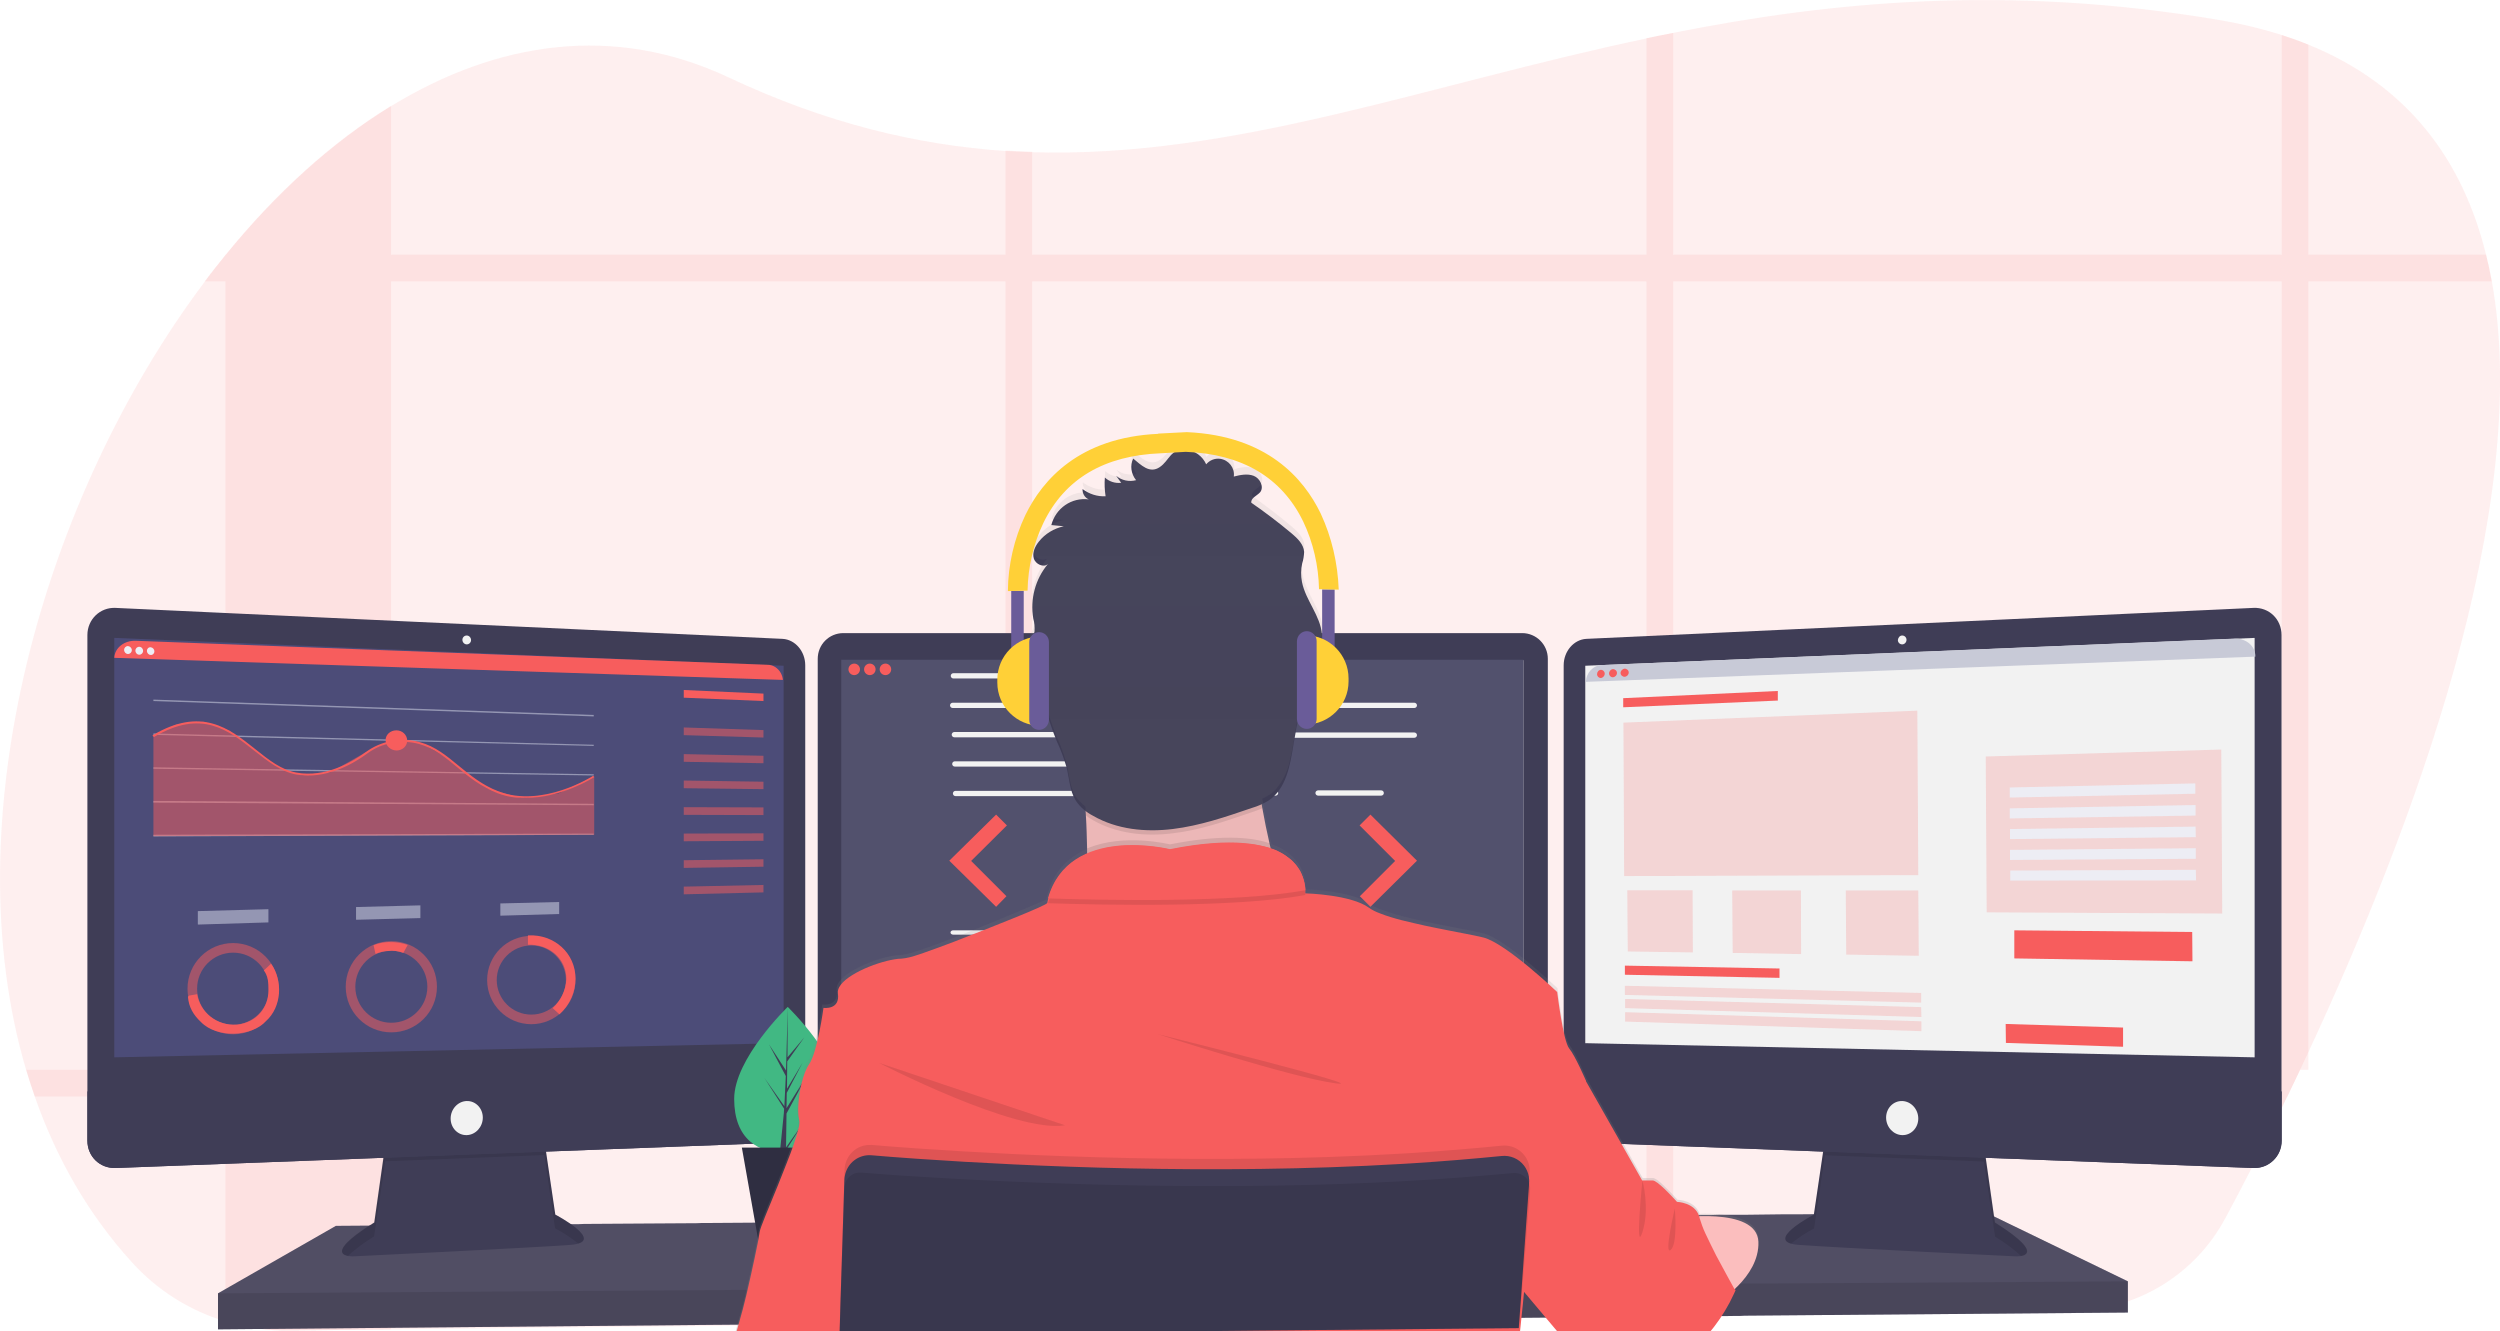
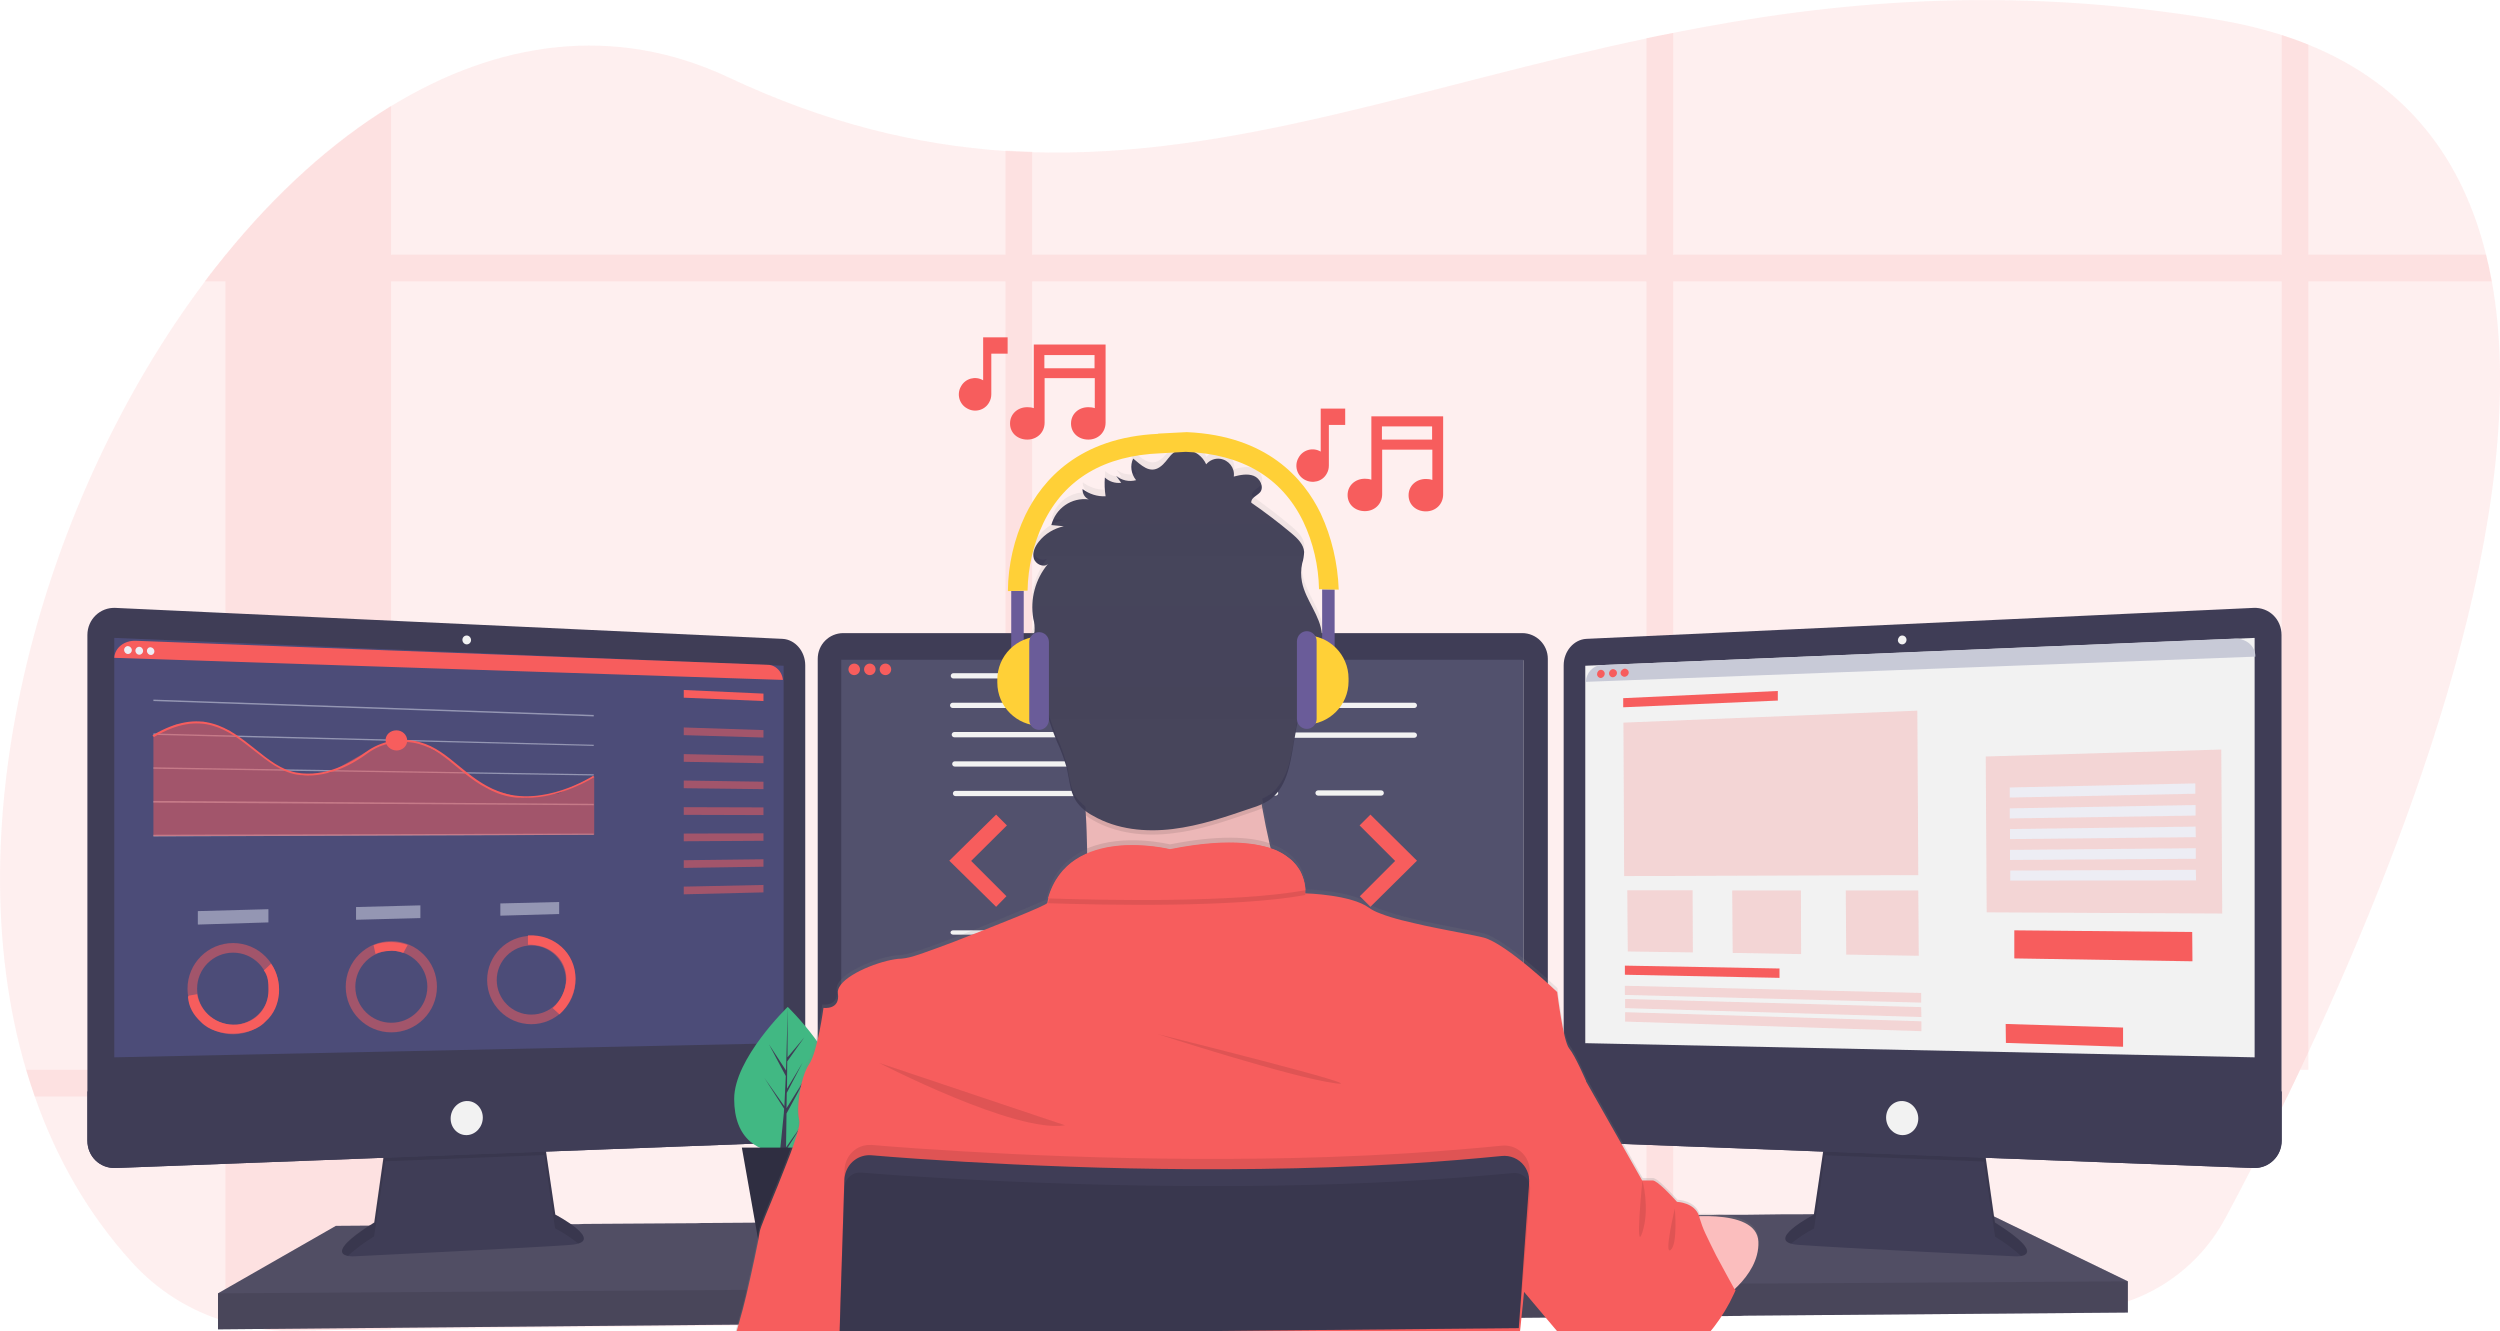
<svg xmlns="http://www.w3.org/2000/svg" version="1.1" id="Base" x="0px" y="0px" viewBox="0 0 1041.3 554.2" style="enable-background:new 0 0 1041.3 554.2;" xml:space="preserve">
  <style type="text/css">
	.st0{opacity:0.1;fill:#F75D5D;enable-background:new    ;}
	.st1{opacity:0.1;}
	.st2{fill:#F75D5D;}
	.st3{fill:#65617D;}
	.st4{opacity:0.2;enable-background:new    ;}
	.st5{opacity:0.1;enable-background:new    ;}
	.st6{fill:#3F3D56;}
	.st7{fill:#F2F2F2;}
	.st8{fill:#52516D;}
	.st9{fill:#C8CAD7;}
	.st10{opacity:0.2;fill:#F75D5D;enable-background:new    ;}
	.st11{fill:#EDEDF4;}
	.st12{fill:#4C4C78;}
	.st13{opacity:0.5;fill:#F75D5D;enable-background:new    ;}
	.st14{opacity:0.5;fill:#DCE0ED;enable-background:new    ;}
	.st15{opacity:0.5;}
	.st16{fill:#DCE0ED;}
	.st17{opacity:0.5;fill:none;stroke:#F75D5D;stroke-width:4;stroke-miterlimit:10;enable-background:new    ;}
	.st18{fill:#41B883;}
	.st19{fill:#2F2E41;}
	.st20{fill:#FBBEBE;}
	.st21{fill:url(#SVGID_1_);}
	.st22{opacity:0.1;fill:none;stroke:#000000;stroke-miterlimit:10;enable-background:new    ;}
	.st23{fill:#6A5C99;}
	.st24{fill:#FFD037;}
</style>
  <g id="Background">
    <path class="st0" d="M961.5,438.2c-1.2,2.5-2.3,5-3.5,7.4c-1.8,3.8-3.6,7.5-5.3,11.1c-0.8,1.6-1.6,3.2-2.3,4.8   c-8.6,17.6-16.6,33.1-23.5,45.9c-12.6,23.6-37.1,38.4-63.8,38.7l-151.6,1.7h-1.6l-13,0.1l-11.1,0.1l-34.1,0.4h-1.4l-17.4,0.2h-0.5   l-107,1.2l-95.5,1l-11.1,0.1l-69,0.8h-0.1l-44.8,0.5h-0.5l-141.5,1.5l-42.3,0.5c-9,0.1-18-1.2-26.7-3.8   c-15-4.5-28.6-13.1-39.1-24.8c-18.2-20-31.4-43.4-40.3-68.8c-1.3-3.7-2.5-7.4-3.6-11.1c-30.8-104.2,6.8-238.5,74.4-328.4   c2.8-3.8,5.7-7.4,8.6-11l0.1-0.1c20.8-25.5,44.1-46.8,68.9-62c44-26.9,92.8-34.5,140.7-11.9c40.6,19.1,78.5,28.1,115.2,30.6   c3.7,0.2,7.4,0.4,11.1,0.5C514.1,65.9,593,35.6,685.8,16c3.7-0.8,7.4-1.6,11.1-2.3C763,0.5,836.4-6.4,923.6,8.2   c9.1,1.5,18,3.6,26.8,6.4c3.8,1.2,7.6,2.6,11.1,4c41.6,16.9,64.3,48.2,74,87.5c0.9,3.6,1.7,7.3,2.4,11.1   C1055,211.5,1004.8,345.3,961.5,438.2z" />
    <g id="Bars" class="st1">
      <path class="st2" d="M162.9,44.1v509.6l-42.3,0.5c-9,0.1-18-1.2-26.7-3.8V106.1H94C114.8,80.5,138.1,59.2,162.9,44.1z" />
      <path class="st2" d="M1037.9,117.2H85.3c2.8-3.8,5.7-7.4,8.6-11v-0.1h941.6C1036.4,109.7,1037.2,113.4,1037.9,117.2z" />
      <path class="st2" d="M961.5,18.6v427H958c-1.8,3.8-3.6,7.5-5.3,11.1c-0.8,1.6-1.6,3.2-2.3,4.8V14.6    C954.2,15.8,957.9,17.1,961.5,18.6z" />
      <path class="st2" d="M696.9,13.7V548l-11.1,0.1V15.9C689.4,15.2,693.1,14.4,696.9,13.7z" />
      <path class="st2" d="M429.9,63.2v487.6l-11.1,0.1V62.7C422.5,62.9,426.2,63.1,429.9,63.2z" />
      <path class="st2" d="M958,445.6c-1.8,3.8-3.6,7.5-5.3,11.1H14.5c-1.3-3.7-2.5-7.4-3.6-11.1H958z" />
    </g>
  </g>
  <g id="Desk">
    <polygon class="st3" points="886.3,533.7 886.3,546.7 726.6,548 724.9,548.1 664.3,548.6 662.8,548.6 644.4,548.8 643.8,548.8    531.4,549.8 346.9,551.4 346.7,551.4 299.8,551.8 299.3,551.8 90.8,553.7 90.8,538.7 139.9,510.6 238.2,509.9 240.3,509.9    241,509.9 243.1,509.8 290.3,509.5 292.4,509.4 293.1,509.4 295.2,509.4 310.4,509.3 310.8,509.3 348.1,509 348.4,509 639.9,506.6    647,506.6 647.8,506.6 653.2,506.5 692.8,506.2 694.9,506.2 696.8,506.2 697.8,506.2 710.1,506.1 712.6,506.1 715.8,506 726.1,506    742.3,505.8 744.4,505.8 748.1,505.8 748.8,505.8 827.3,505.1  " />
    <polygon class="st4" points="886.3,533.7 886.3,546.7 726.6,548 724.9,548.1 664.3,548.6 662.8,548.6 644.4,548.8 643.8,548.8    531.4,549.8 346.9,551.4 346.7,551.4 299.8,551.8 299.3,551.8 90.8,553.7 90.8,538.7 139.9,510.6 238.2,509.9 240.3,509.9    241,509.9 243.1,509.8 290.3,509.5 292.4,509.4 293.1,509.4 295.2,509.4 310.4,509.3 310.8,509.3 348.1,509 348.4,509 639.9,506.6    647,506.6 647.8,506.6 653.2,506.5 692.8,506.2 694.9,506.2 696.8,506.2 697.8,506.2 710.1,506.1 712.6,506.1 715.8,506 726.1,506    742.3,505.8 744.4,505.8 748.1,505.8 748.8,505.8 827.3,505.1  " />
    <polygon class="st5" points="886.3,533.7 886.3,546.7 726.6,548 724.9,548.1 664.3,548.6 662.8,548.6 644.4,548.8 643.8,548.8    531.4,549.8 346.9,551.4 346.7,551.4 299.8,551.8 299.3,551.8 90.8,553.7 90.8,538.7 303.6,537.3 304.1,537.3 347.2,537 347.4,537    644.9,535.2 645.2,535.2 645.3,535.2 645.8,535.2 650.9,535.1 652.4,535.1 730.7,534.6 735.3,534.6 736.3,534.6  " />
  </g>
  <g id="Computer_1">
    <path class="st6" d="M459.2,471.5l-4.7,29.8c0,0-23,12.2-6.8,12.6s92.3,0,92.3,0s14.7,0-8.6-12.9l-4.7-31.2L459.2,471.5z" />
    <path class="st5" d="M444.5,513.5c3.1-2.5,6.5-4.8,10.1-6.7l4.7-29.8l67.5,0.1l4.7,29.4c3.8,2,7.5,4.4,10.8,7.1   c3-0.7,6.3-3.2-10.8-12.7l-4.7-31.2l-67.5,1.8l-4.7,29.8C454.6,501.3,435.3,511.6,444.5,513.5z" />
    <path class="st6" d="M351.3,263.7H634c5.9,0,10.7,4.8,10.7,10.7v190.5c0,5.9-4.8,10.7-10.7,10.7H351.3c-5.9,0-10.7-4.8-10.7-10.7   V274.4C340.6,268.5,345.3,263.7,351.3,263.7z" />
    <rect x="350.8" y="275" class="st7" width="283.7" height="158.7" />
    <circle class="st7" cx="492.6" cy="270" r="1.8" />
    <path class="st6" d="M644.7,446.4V465c0,5.9-4.8,10.7-10.7,10.7l0,0H351.3c-5.9,0-10.7-4.8-10.7-10.7l0,0v-18.6H644.7z" />
    <circle class="st7" cx="492.6" cy="461.1" r="6.8" />
  </g>
  <g id="Computer_1_-_Screen">
    <rect id="Background_1_" x="350.4" y="274.8" class="st8" width="284.1" height="159.3" />
    <g id="Top_Code">
      <path class="st7" d="M488.8,282.6h-91.7c-0.6,0-1.1-0.5-1.1-1.1s0.5-1.1,1.1-1.1l0,0h91.7c0.6,0,1.1,0.5,1.1,1.1    S489.4,282.6,488.8,282.6z" />
      <path class="st7" d="M589.1,294.9H444.9c-0.6,0-1.1-0.5-1.1-1.1s0.5-1.1,1.1-1.1l0,0h144.2c0.6,0,1.1,0.5,1.1,1.1    C590.2,294.4,589.7,294.9,589.1,294.9z" />
      <path class="st7" d="M489.2,307.1h-91.7c-0.6,0-1.1-0.5-1.1-1.1s0.5-1.1,1.1-1.1h91.7c0.6,0,1.1,0.5,1.1,1.1    S489.8,307.1,489.2,307.1z" />
      <path class="st7" d="M589.1,307.3h-91.7c-0.6,0-1.1-0.5-1.1-1.1s0.5-1.1,1.1-1.1h91.7c0.6,0,1.1,0.5,1.1,1.1    S589.7,307.3,589.1,307.3z" />
      <path class="st7" d="M489.4,319.3h-91.7c-0.6,0-1.1-0.5-1.1-1.1s0.5-1.1,1.1-1.1h91.7c0.6,0,1.1,0.5,1.1,1.1    C490.6,318.9,490.1,319.3,489.4,319.3z" />
      <path class="st7" d="M489.7,331.6H398c-0.6,0-1.1-0.5-1.1-1.1s0.5-1.1,1.1-1.1h91.7c0.6,0,1.1,0.5,1.1,1.1    C490.8,331.1,490.3,331.6,489.7,331.6z" />
      <path class="st7" d="M531.3,282.9H505c-0.6,0-1.1-0.5-1.1-1.1s0.5-1.1,1.1-1.1l0,0h26.3c0.6,0,1.1,0.5,1.1,1.1    S531.9,282.9,531.3,282.9z" />
      <path class="st7" d="M531.3,319.3H505c-0.6,0-1.1-0.5-1.1-1.1s0.5-1.1,1.1-1.1l0,0h26.3c0.6,0,1.1,0.5,1.1,1.1    C532.4,318.9,531.9,319.3,531.3,319.3z" />
      <path class="st7" d="M531.3,331.4H505c-0.6,0-1.1-0.5-1.1-1.1s0.5-1.1,1.1-1.1l0,0h26.3c0.6,0,1.1,0.5,1.1,1.1    S531.9,331.4,531.3,331.4L531.3,331.4z" />
      <path class="st7" d="M575.3,331.4H549c-0.6,0-1.1-0.5-1.1-1.1s0.5-1.1,1.1-1.1h26.3c0.6,0,1.1,0.5,1.1,1.1    C576.4,330.9,575.9,331.4,575.3,331.4L575.3,331.4z" />
      <path class="st7" d="M423.1,294.9h-26.3c-0.6,0-1.1-0.5-1.1-1.1s0.5-1.1,1.1-1.1l0,0h26.3c0.6,0,1.1,0.5,1.1,1.1    S423.8,294.9,423.1,294.9z" />
    </g>
    <g id="Lower_Code">
      <path class="st7" d="M488.5,389.3H397c-0.6,0-1.1-0.4-1.1-0.9s0.5-0.9,1.1-0.9l0,0h91.6c0.6,0,1.1,0.4,1.1,0.9    C489.6,388.9,489.1,389.3,488.5,389.3z" />
      <path class="st7" d="M488.1,408.6h-91.6c-0.6,0-1.1-0.4-1.1-0.9s0.5-0.9,1.1-0.9l0,0h91.6c0.6,0,1.1,0.4,1.1,0.9    S488.7,408.6,488.1,408.6z" />
      <path class="st7" d="M488.3,418.2h-91.6c-0.6,0-1.1-0.4-1.1-0.9s0.5-0.9,1.1-0.9l0,0h91.6c0.6,0,1.1,0.4,1.1,0.9    C489.4,417.8,488.9,418.2,488.3,418.2z" />
      <path class="st7" d="M527.4,408.7h-26.2c-0.6,0-1.1-0.4-1.1-0.9s0.5-0.9,1.1-0.9h26.2c0.6,0,1.1,0.4,1.1,0.9    C528.5,408.3,528,408.7,527.4,408.7L527.4,408.7z" />
      <path class="st7" d="M527.4,418.2h-26.2c-0.6,0-1.1-0.4-1.1-0.9s0.5-0.9,1.1-0.9h26.2c0.6,0,1.1,0.4,1.1,0.9    C528.5,417.8,528,418.2,527.4,418.2L527.4,418.2z" />
      <path class="st7" d="M571.4,408.7h-26.2c-0.6,0-1.1-0.4-1.1-0.9s0.5-0.9,1.1-0.9h26.2c0.6,0,1.1,0.4,1.1,0.9    C572.5,408.3,572,408.7,571.4,408.7z" />
      <path class="st7" d="M588.8,398.9h-144c-0.6,0-1.1-0.4-1.1-0.9s0.5-0.9,1.1-0.9h144c0.6,0,1.1,0.4,1.1,0.9    C589.9,398.5,589.4,398.9,588.8,398.9z" />
      <path class="st7" d="M423,398.9h-26.2c-0.6,0-1.1-0.4-1.1-0.9s0.5-0.9,1.1-0.9l0,0H423c0.6,0,1.1,0.4,1.1,0.9    S423.6,398.9,423,398.9z" />
      <path class="st7" d="M588.8,428h-144c-0.6,0-1.1-0.4-1.1-0.9s0.5-0.9,1.1-0.9h144c0.6,0,1.1,0.4,1.1,0.9    C589.9,427.6,589.4,428,588.8,428L588.8,428z" />
      <path class="st7" d="M423,428h-26.2c-0.6,0-1.1-0.4-1.1-0.9s0.5-0.9,1.1-0.9l0,0H423c0.6,0,1.1,0.4,1.1,0.9S423.6,428,423,428z" />
    </g>
    <g id="Brackets">
      <polygon class="st2" points="414.9,339.3 395.4,358.5 414.9,377.7 419.2,373.3 404.5,358.6 419.4,343.8   " />
      <polygon class="st2" points="570.8,339.3 590.2,358.5 570.8,377.7 566.4,373.3 581.1,358.6 566.3,343.8   " />
    </g>
    <g id="Window-buttons">
      <circle class="st2" cx="355.8" cy="278.8" r="2.4" />
      <circle class="st2" cx="362.3" cy="278.8" r="2.4" />
      <circle class="st2" cx="368.8" cy="278.8" r="2.4" />
    </g>
  </g>
  <g id="Computer_2">
    <path class="st6" d="M760,475.4l-4.5,30.5c0,0-21.7,11.4-6.5,12.6c15.4,1.2,90.6,4.8,90.6,4.8s15,0.8-8.7-14.1l-4.7-33.2L760,475.4   z" />
    <path class="st5" d="M746,518c3-2.4,6.2-4.6,9.6-6.3l4.5-30.5l66.2,2.6l4.7,31.3c3.9,2.3,7.5,5,10.9,8.1c3.1-0.6,6.4-3.1-10.9-14   l-4.7-33.2l-66.2-0.5l-4.5,30.5C755.5,505.9,737.3,515.5,746,518z" />
    <path class="st6" d="M660.7,266.1l277.9-12.9c6.5-0.3,11.7,4.7,11.7,11.3v210.6c0,6.5-5.3,11.6-11.7,11.4l-277.9-10.6   c-5.2-0.2-9.4-5.1-9.4-10.9V277.1C651.3,271.3,655.5,266.4,660.7,266.1z" />
    <polygon class="st7" points="660.3,277.3 939.1,265.7 939.1,440.4 660.3,434.5  " />
    <path class="st7" d="M792.3,264.7c1,0,1.8,0.8,1.8,1.8s-0.8,1.9-1.8,1.9s-1.8-0.8-1.8-1.8C790.6,265.6,791.3,264.7,792.3,264.7z" />
    <path class="st6" d="M950.4,454.6v20.5c0,6.5-5.3,11.6-11.7,11.4l0,0l-277.9-10.6c-5.2-0.2-9.4-5.1-9.4-10.9l0,0v-18.3L950.4,454.6   z" />
    <path class="st7" d="M792.3,458.6c3.7,0.1,6.7,3.4,6.7,7.3s-3,7-6.7,6.9s-6.7-3.4-6.7-7.3S788.6,458.5,792.3,458.6z" />
  </g>
  <g id="Computer_2_-_Screen">
    <path class="st9" d="M939.4,273.5L660.6,284c0-3.7,3-6.9,6.6-7l263.5-11C935.6,265.8,939.5,269.2,939.4,273.5z" />
    <path class="st2" d="M666.8,279c0.9,0,1.6,0.7,1.6,1.6s-0.7,1.7-1.6,1.8c-0.9,0-1.6-0.7-1.6-1.6S665.9,279,666.8,279z" />
    <path class="st2" d="M671.8,278.7c0.9,0,1.7,0.7,1.7,1.6s-0.7,1.7-1.7,1.8c-0.9,0-1.6-0.7-1.6-1.6S670.9,278.8,671.8,278.7z" />
    <path class="st2" d="M676.7,278.5c0.9,0,1.7,0.7,1.7,1.6s-0.7,1.7-1.7,1.8c-0.9,0-1.7-0.7-1.7-1.6S675.8,278.6,676.7,278.5z" />
    <polygon class="st2" points="676.1,290.8 740.5,287.8 740.5,291.8 676.1,294.6  " />
    <polygon class="st2" points="676.8,402.2 741.2,403.4 741.2,407.3 676.8,406  " />
    <polygon class="st10" points="676.8,410.6 800.2,413.6 800.2,417.6 676.8,414.4  " />
    <polygon class="st10" points="676.9,416.1 800.2,419.5 800.3,423.6 676.9,419.9  " />
    <polygon class="st10" points="676.9,421.6 800.3,425.4 800.3,429.5 676.9,425.5  " />
    <polygon class="st10" points="676.2,301 798.6,296 799,364.5 676.5,364.9  " />
    <polygon class="st10" points="677.8,370.8 705,370.8 705.1,396.7 678,396.3  " />
    <polygon class="st10" points="768.8,370.9 799,370.9 799.2,398.1 769,397.6  " />
    <polygon class="st10" points="721.5,370.9 750.1,370.9 750.2,397.4 721.7,396.9  " />
    <polygon class="st10" points="827.1,315.1 925.2,312.2 925.6,380.5 827.5,380  " />
    <polygon class="st11" points="837.1,328 914.4,326.3 914.4,330.6 837.1,332.2  " />
    <polygon class="st11" points="837.1,336.7 914.5,335.3 914.5,339.7 837.1,340.9  " />
    <polygon class="st11" points="837.2,345.3 914.5,344.3 914.6,348.7 837.2,349.5  " />
    <polygon class="st11" points="837.2,354 914.6,353.3 914.6,357.7 837.2,358.2  " />
    <polygon class="st11" points="837.3,362.6 914.6,362.3 914.7,366.7 837.3,366.8  " />
    <polygon class="st2" points="839,387.5 913.1,388.2 913.2,400.4 839,399.2  " />
    <polygon class="st2" points="835.4,426.5 884.3,428 884.3,436 835.5,434.4  " />
  </g>
  <g id="Computer_3">
    <path class="st6" d="M160.6,476l-4.7,33.2c-23.8,14.9-8.7,14.1-8.7,14.1s75.1-3.6,90.6-4.8c15.2-1.2-6.5-12.6-6.5-12.6l-4.5-30.5   L160.6,476z" />
    <path class="st5" d="M231.2,505.9l-4.5-30.5l-66.2,0.5l-4.7,33.2c-17.3,10.9-14,13.4-10.9,14c3.4-3.1,7.1-5.8,10.9-8.1l4.7-31.3   l66.2-2.6l4.5,30.5c3.4,1.8,6.6,3.9,9.6,6.3C249.5,515.5,231.2,505.9,231.2,505.9z" />
    <path class="st6" d="M335.4,277.1V465c0,5.8-4.2,10.7-9.4,10.9L48.1,486.5c-6.5,0.2-11.7-4.8-11.7-11.4V264.5   c0-6.5,5.3-11.6,11.7-11.3L326,266.1C331.2,266.4,335.4,271.3,335.4,277.1z" />
    <polygon class="st12" points="326.4,434.5 47.6,440.4 47.6,265.7 326.4,277.3  " />
    <path class="st7" d="M196.2,266.6c0,1-0.8,1.8-1.8,1.8s-1.8-0.9-1.8-1.9s0.8-1.8,1.8-1.8S196.2,265.6,196.2,266.6z" />
    <path class="st6" d="M335.4,446.7V465l0,0c0,5.8-4.2,10.7-9.4,10.9L48.1,486.5l0,0c-6.5,0.2-11.7-4.8-11.7-11.4v-20.5L335.4,446.7z   " />
    <path class="st7" d="M201.1,465.5c0,3.9-3,7.2-6.7,7.3c-3.7,0.1-6.7-3-6.7-6.9s3-7.2,6.7-7.3C198.1,458.5,201.1,461.6,201.1,465.5z   " />
  </g>
  <g id="Computer_3_-_Screen">
    <path class="st2" d="M47.6,274l278.5,9.2c-0.1-1-0.4-2-0.9-2.9c-1.1-2-3.2-3.4-5.4-3.4l-263.2-10C51.8,266.7,47.8,269.8,47.6,274z" />
    <path class="st11" d="M64.3,271.3c0,0.9-0.7,1.6-1.5,1.5c-0.9,0-1.6-0.8-1.6-1.7s0.7-1.6,1.6-1.5C63.6,269.7,64.3,270.4,64.3,271.3   z" />
    <path class="st11" d="M59.6,271.1c0,0.9-0.7,1.6-1.6,1.6c-0.9,0-1.6-0.8-1.6-1.7s0.7-1.6,1.6-1.6C58.9,269.4,59.6,270.2,59.6,271.1   z" />
    <path class="st11" d="M54.9,270.8c0,0.9-0.7,1.6-1.6,1.6c-0.9,0-1.6-0.8-1.6-1.7s0.7-1.6,1.6-1.6C54.2,269.2,54.9,269.9,54.9,270.8   z" />
    <polygon class="st2" points="318,292 284.8,290.6 284.8,287.4 318,288.9  " />
    <polygon class="st13" points="318,307.2 284.8,306.2 284.8,303 318,304.1  " />
    <polygon class="st13" points="318,317.9 284.8,317.3 284.8,314.1 318,314.8  " />
    <polygon class="st13" points="318,328.7 284.8,328.3 284.8,325.1 318,325.6  " />
    <polygon class="st13" points="318,339.5 284.8,339.4 284.8,336.2 318,336.3  " />
    <polygon class="st13" points="318,350.2 284.8,350.4 284.8,347.2 318,347.1  " />
    <polygon class="st13" points="318,361 284.8,361.5 284.8,358.3 318,357.9  " />
    <polygon class="st13" points="318,371.7 284.8,372.5 284.8,369.3 318,368.6  " />
    <polygon class="st14" points="247.3,298.4 63.9,292 63.9,291.4 247.3,297.8  " />
    <polygon class="st14" points="247.3,310.7 63.9,306.1 63.9,305.5 247.3,310.2  " />
    <polygon class="st14" points="247.3,323 63.9,320.2 63.9,319.6 247.3,322.5  " />
    <polygon class="st14" points="247.3,335.4 63.9,334.3 63.9,333.6 247.3,334.8  " />
    <polygon class="st14" points="247.3,347.7 63.9,348.4 63.9,347.7 247.3,347.2  " />
    <polygon class="st13" points="63.9,306.3 73.3,301.8 84.8,300.6 95.5,304.3 116.2,319.8 125.7,322.9 137.6,321.7 152.4,313.3    163.1,308.7 169.5,308.5 176.1,309.9 185.1,315 202.6,328.2 216.8,332.4 232.6,330.5 247.5,323.4 247.5,347.7 63.9,348.3  " />
    <path class="st2" d="M207.3,330.4c-6.9-2.7-11.9-6.7-16.7-10.7c-4.9-4.1-9.7-8-16-9.8c-7.3-2-15.5-0.6-21.7,4   c-5.7,4.2-17.1,10.9-29.5,8.7c-6.5-1.2-11.8-5.5-17.6-10c-10.7-8.5-21.9-17.4-41.7-5.6l-0.6-0.7c20.3-12.1,31.9-3,42.8,5.7   c5.6,4.5,10.9,8.7,17.2,9.8c12,2.2,23.3-4.4,28.8-8.5c6.5-4.8,14.9-6.3,22.5-4.2c6.6,1.8,11.3,5.8,16.3,9.9   c4.8,3.9,9.7,8,16.5,10.6c18.3,7.1,39.3-6.3,39.5-6.5l0.4,0.6c-0.2,0.1-13.7,8.8-28.6,8.6C215,332.5,211,331.8,207.3,330.4z" />
    <path class="st2" d="M169.6,308.5c0,2.3-2,4.1-4.5,4.1c-2.5-0.1-4.5-2-4.5-4.3s2-4.1,4.5-4.1S169.6,306.1,169.6,308.5z" />
    <g class="st15">
      <polygon class="st16" points="232.9,380.7 208.4,381.4 208.4,376.3 232.9,375.7   " />
      <polygon class="st16" points="175.1,382.4 148.3,383.1 148.3,377.8 175.1,377.1   " />
      <polygon class="st16" points="111.8,384.2 82.4,385.1 82.4,379.5 111.8,378.7   " />
    </g>
    <g id="Spinner3">
      <path class="st2" d="M230.2,419.9l2.8,2.6c4.3-3.9,6.7-9.3,6.7-14.9c0-10.6-8.8-18.5-19.7-18h-0.1v3.9h0.1    c8.8-0.3,15.9,5.8,15.9,14.3C235.7,412.4,233.6,416.8,230.2,419.9z" />
      <circle class="st17" cx="221.3" cy="408.2" r="16.4" />
    </g>
    <g id="Spinner2">
      <path class="st2" d="M168,396.9l1.8-3.3c-2.5-0.9-5.2-1.3-8-1.2c-2.2,0.1-4.3,0.5-6.2,1.3l0.8,3.6c1.8-0.7,3.6-1.2,5.5-1.2    C163.9,395.8,166,396.2,168,396.9z" />
      <circle class="st17" cx="163" cy="411" r="17" />
    </g>
    <g id="Spinner1">
      <path class="st2" d="M78.3,415.2c0.3,4.3,2.3,7.6,5.4,10.5c6.7,6.9,21.3,6.1,27.1-0.4c6.6-5.9,7.1-16.9,2.1-23.9l-3,2.8    c1.9,2.3,1.9,5.3,1.9,8.4c0,6.8-4.5,13.1-12.9,14.2c-8.6,0.6-15.5-5.1-16.8-12.7l-3.4,0.6L78.3,415.2z" />
      <circle class="st17" cx="97.1" cy="411.8" r="17" />
    </g>
  </g>
  <g id="Flower">
    <path id="Leaf" class="st18" d="M350.4,457.7c0,16.8-10,22.7-22.3,22.7s-22.3-5.9-22.3-22.7s22.3-38.3,22.3-38.3   S350.4,440.9,350.4,457.7z" />
    <polygon id="Veins" class="st6" points="327.6,463.8 337.1,446.3 327.6,461.6 327.7,455.2 334.3,442.6 327.8,453.5 327.9,442.1    335,432.1 328,440.4 328.1,419.5 327.4,445.9 320.3,435 327.3,448.2 326.7,460.9 326.6,460.6 318.4,449 326.6,461.8 326.5,463.3    326.5,463.4 326.5,463.5 324.8,480.5 327.1,480.5 327.4,479.1 335.5,466.4 327.4,477.9  " />
    <polygon id="Pot" class="st19" points="342.4,517 315.9,517 309,478 347.8,478  " />
  </g>
  <g id="Person">
    <g id="Head">
      <path class="st20" d="M538.6,385.2c0,0-99.5,12-90,0c3.4-4.3,4.4-17.2,4.2-31.8c-0.1-4.5-0.2-9.1-0.5-13.6    c-1.1-22-3.8-43.5-3.8-43.5s87-41,77-8.5c-4,13.1-2.7,31.6,0.3,48.9c0.9,5,1.9,10,3,14.7C531.6,362.7,534.8,374.1,538.6,385.2z" />
      <circle class="st20" cx="487.3" cy="280.2" r="51.3" />
      <path class="st5" d="M525.9,336.6c-1.5,0.7-3,1.2-4.5,1.7c-10.8,3.7-21.6,7.5-33,8.8c-11.3,1.4-23.3,0.2-33.2-5.5    c-1-0.6-2-1.2-3-2c-1.1-22-3.8-43.5-3.8-43.5s87-41,77-8.5C521.6,300.8,522.9,319.3,525.9,336.6z" />
      <path class="st6" d="M473.2,200c-2.9,0.8-6,0.1-8.3-1.8l2.1,2.9c-2.5,0.3-5-0.5-6.8-2.2c-0.2,2.6-0.1,5.2,0.3,7.8    c-3.4,0.2-6.8-0.9-9.6-3c-0.1,1.8,0.9,3.6,2.6,4.3c-7.2-0.9-13.8,3.7-15.6,10.7l5.2,0.5c-4.1,0.9-7.8,3.1-10.4,6.4    c-1.6,2-2.8,4.6-2.1,7s4.1,4,5.9,2.3c-5.3,6.3-7.5,14.7-6.1,22.8c0.5,1.7,0.6,3.5,0.5,5.3c-0.3,1.6-1.4,3.1-1.9,4.7    c-1,2.9,0,6.1,0.8,9l4.7,15.4c1.7,5.6,3.4,11.1,5.6,16.5c1.6,3.4,2.9,6.9,4,10.5c1.3,4.8,1.3,10.1,4,14.4c1.8,2.7,4.3,4.8,7.2,6.3    c9.9,5.7,21.8,6.9,33.2,5.5s22.2-5.1,33-8.8c2.4-0.7,4.7-1.7,6.8-3c7.5-4.9,9.1-14.9,10.5-23.6c1.6-9.8,3.6-19.6,7.3-28.8    c2.2-5.5,5-11.1,4.5-16.9c-0.6-7.8-6.8-14.1-8.3-21.8c-0.5-2.6-0.5-5.2,0.1-7.8c0.5-1.5,0.7-3.1,0.8-4.7c-0.2-3.2-2.8-5.7-5.3-7.8    c-5.4-4.5-10.9-8.7-16.7-12.7c-0.3-2,2.4-2.9,3.7-4.4c1.7-2.2-0.1-5.8-2.7-6.8s-5.6-0.4-8.3,0.3c0.5-3.6-2.1-6.9-5.7-7.4    c-2.2-0.3-4.4,0.6-5.8,2.3c-1.5-3.4-4.7-5.7-8.4-6.1c-6.6-0.5-6.8,4.5-11,7.3s-7.7-0.9-11-3.6C470.6,193.9,471.1,197.4,473.2,200z    " />
      <linearGradient id="SVGID_1_" gradientUnits="userSpaceOnUse" x1="597.79" y1="-350.41" x2="597.79" y2="26.924" gradientTransform="matrix(1 0 0 -1 -79.34 211.09)">
        <stop offset="0" style="stop-color:#808080;stop-opacity:0.25" />
        <stop offset="0.54" style="stop-color:#808080;stop-opacity:0.12" />
        <stop offset="1" style="stop-color:#808080;stop-opacity:0.1" />
      </linearGradient>
      <path class="st21" d="M304.4,561.4c0-0.1,0.1-0.2,0.1-0.3c1-3.6,2.8-9.7,4.1-14.5c0.2-0.6,0.3-1.2,0.5-1.8    c1.5-5.5,4.3-18.3,5.9-26.3c0.6-2.8,1-5,1.1-6.1c0.2-1.7,3.2-8.9,6.6-17.2c2.4-5.8,5-12.2,6.9-17.6c1.3-3.2,2.2-6.5,2.9-9.8    c0.1-0.7,0.1-1.4,0-2.1c-0.3-1.1-0.5-2.3-0.5-3.5l0,0c-0.2-6.2,1.6-16,4.5-20.1c3.5-5,6-23.7,6-23.7s5.2,0.8,6-3.5    c0.1-0.5,0.1-0.9,0.1-1.4c0-0.4,0-0.7-0.1-1.1c-0.9-6.2,14.7-12.9,23.5-14.3c1-0.2,2-0.3,3-0.3c2.1-0.2,4.2-0.7,6.2-1.4    c0.9-0.3,1.9-0.6,3-1c3.7-1.2,8.1-2.9,12.8-4.7c17.6-6.8,38.8-16,38.8-16c0.2-0.7,0.3-1.4,0.5-2.1c2.1-8.6,8.2-15.6,16.3-18.9l0,0    c0-0.7,0-1.3,0-2c0-3.5-0.2-7-0.3-10.5c0-0.7-0.1-1.4-0.1-2.1c0-0.2,0-0.4,0-0.6s0-0.4,0-0.5c0-0.7-0.1-1.4-0.1-2.1l-0.2-0.1    c-1.5-1.2-2.9-2.6-3.9-4.2c-0.6-0.9-1.1-2-1.4-3c-1.2-3.4-1.5-7.2-2.4-10.8l-0.2-0.7c-1.1-3.6-2.4-7.1-4-10.6    c-2.2-5.4-3.9-11-5.6-16.6c-1-3.4-2.1-6.8-3.1-10.3l-1.6-5.2c-0.3-1-0.6-2-0.8-3l0,0c-0.1-0.5-0.2-0.9-0.3-1.4l0,0    c-0.3-1.5-0.2-3.1,0.2-4.6c0.4-1,0.8-2,1.3-3c0.2-0.4,0.4-0.9,0.5-1.4l0,0c0-0.1,0.1-0.2,0.1-0.3c0.1-0.4,0.1-0.7,0.1-1.1    c0-1.3-0.2-2.6-0.5-3.9l0,0c0-0.1,0-0.2,0-0.3c-0.2-1-0.3-2-0.4-3c-0.4-5.4,0.9-10.8,3.5-15.6l0.2-0.4c0.6-1,1.2-1.9,1.8-2.8l0,0    c0.3-0.4,0.6-0.8,1-1.2c-1.4,1.3-3.7,0.8-5-0.7c-0.2-0.2-0.4-0.5-0.5-0.8c-0.1-0.1-0.2-0.3-0.2-0.5c0-0.1-0.1-0.2-0.1-0.4    c-0.7-2.5,0.5-5.1,2.1-7s3.5-3.5,5.7-4.7l0,0c0.1-0.1,0.3-0.1,0.4-0.2c0.8-0.4,1.7-0.8,2.6-1.1l0,0c0.5-0.2,1.1-0.3,1.6-0.4    l-3.7-0.3L438,216c1.5-6.1,6.8-10.5,13-10.9h1.1c0.5,0,1.1,0.1,1.6,0.1c-1.7-0.7-2.8-2.5-2.7-4.3c2.6,2,5.9,3.1,9.2,3.1h0.4    c-0.2-1.1-0.3-2.2-0.3-3.3l0,0l0,0l0,0c-0.1-1.5-0.1-3,0-4.5c1.8,1.7,4.3,2.5,6.8,2.3l-2.1-2.9c1.9,1.5,4.2,2.2,6.6,2h0.5    c0.4,0,0.8-0.1,1.2-0.2h0.1c-0.2-0.2-0.4-0.5-0.5-0.8l-0.1-0.1c-0.4-0.7-0.8-1.4-1-2.1c-0.1-0.3-0.2-0.6-0.2-0.9l0,0    c-0.4-1.8-0.3-3.7,0.5-5.5c3.2,2.7,6.8,6.4,11,3.6s4.4-7.9,11-7.4c3.7,0.4,6.9,2.7,8.4,6.1c1.9-2.2,5-2.9,7.7-1.8    c2.6,1.2,4.2,4,3.9,6.9c2.8-0.7,5.7-1.4,8.3-0.3c2.6,1,4.3,4.4,2.8,6.7c0,0.1-0.1,0.1-0.1,0.2c-1.2,1.6-3.9,2.5-3.7,4.5l0.4,0.3    l1.3,0.9l0,0c5.1,3.7,10.1,7.5,14.9,11.6c2.5,2.1,5.1,4.6,5.3,7.8c0,0.8-0.1,1.6-0.2,2.4l0,0c-0.2,0.8-0.4,1.6-0.5,2.3    c-0.4,2-0.5,4-0.3,6l0,0c0.1,0.6,0.2,1.2,0.3,1.8c1.5,7.7,7.7,14.1,8.3,22v0.6c0,0.8,0,1.7-0.1,2.5c-0.5,4.8-2.7,9.4-4.5,14    c-0.1,0.3-0.2,0.6-0.3,0.8c-3.5,9-5.5,18.6-7,28.2c-0.5,3.4-1.2,6.8-2,10.1c-0.9,3.8-2.7,7.4-5.1,10.4c-1,1.2-2.1,2.2-3.4,3    c-0.8,0.5-1.7,1-2.7,1.4c0,0,0,0,0,0.1c0.1,0.6,0.2,1.2,0.3,1.8c0.1,0.3,0.1,0.6,0.2,1l0,0c0,0,0,0,0,0.1    c0.8,4.7,1.8,9.4,2.8,13.8l0.5,2.2c12.6,4.5,14.1,13.9,14.2,17.4c0,0.5,0,1,0,1.4c0,0,19,0.5,26.5,6c1.4,1,2.9,1.7,4.5,2.3    c3,1.1,6.1,2.1,9.2,2.9c1.6,0.4,3.3,0.8,5,1.2c3,0.7,6.2,1.4,9.2,2c8.2,1.7,15.9,3,19.8,4c9.3,2.4,30.7,22.8,30.7,22.8    s2.5,20.6,5,23.7s7,13.6,7,13.6l16.5,29.4l7,12.4h4.5c0.6,0,1.8,0.9,3.2,2.1c1.2,1.1,2.5,2.4,3.7,3.6l1.9,2l1.2,1.3    c0,0,7.3,0.2,9.2,5.9c5.9-0.2,13.2,0.2,18.3,2.5c0.7,0.3,1.4,0.7,2,1.1c2.1,1.2,3.6,3.3,4.1,5.7c0.1,0.5,0.2,1,0.2,1.4    c0,0.6,0,1.1,0,1.7c-0.4,7.6-5.3,13.9-9.8,18.1l0.3,0.6c0,0-0.2,0.4-0.4,1c-0.1,0.2-0.2,0.4-0.3,0.6l0,0c-0.6,1.3-1.5,3.2-2.8,5.4    c-2.6,4.8-5.8,9.2-9.6,13.2l-0.3,0.3l-57.7,0.5l-0.2-0.2l-11.2-13.4l-5.6-6.6l-0.2-0.2l-0.2,1.6l-0.5,5.3l-1.3,12.8l-0.1,0.6v0.2    l-0.2,1.5l0.1-1.5h-0.3l-107,1l-175.6,1.9v0.8h-0.1v-0.8l-44.8,0.5L304.4,561.4z" />
    </g>
    <g id="Body">
      <path class="st20" d="M697.6,507.4c0,0,34.2-5.2,34.8,9.8c0.6,15-17.4,25.5-17.4,25.5L697.6,507.4z" />
      <path class="st5" d="M538.6,385.2c0,0-99.5,12-90,0c3.4-4.3,4.4-17.2,4.2-31.8c15.2-6.5,34.5-1.7,34.5-1.7    c20.3-4,33.4-3.3,41.7-0.4C531.6,362.7,534.8,374.1,538.6,385.2z" />
      <path class="st2" d="M349.7,560.6v-0.8l175.6-1.9l107-1h0.3l-0.1,1.5l0.2-1.5h0.2v-0.2l1.4-13.5l0.5-5.1l0.2-1.6l0.1-1.3l6.2-20.6    l6.2-20.6l5.2-17.3l7.9-26.5c0,0-4.5-10.5-7-13.5s-5-23.5-5-23.5s-21.3-20.3-30.7-22.7c-3.9-1-11.6-2.3-19.8-4    c-3.1-0.6-6.2-1.3-9.2-2c-1.7-0.4-3.4-0.8-5-1.2c-3.1-0.8-6.2-1.7-9.2-2.9c-1.6-0.6-3.1-1.3-4.5-2.3c-7.3-5.4-25.8-6-26.5-6l0,0    c0,0,0,0,0-0.1l0,0c0-0.4,0-0.8,0-1.3c0-0.4,0-0.9-0.1-1.4c0-0.2,0-0.3-0.1-0.5c-0.1-0.4-0.1-0.7-0.2-1.1c0-0.2-0.1-0.4-0.1-0.5    c-0.3-1.2-0.7-2.4-1.2-3.5c-0.1-0.2-0.2-0.3-0.2-0.5c-0.5-0.9-1.1-1.8-1.7-2.6c-0.1-0.2-0.3-0.3-0.4-0.5c-0.8-1-1.7-1.9-2.7-2.6    c-0.3-0.2-0.5-0.4-0.8-0.6c-0.2-0.1-0.3-0.3-0.5-0.4l-0.9-0.6l-0.8-0.5c-0.7-0.4-1.5-0.8-2.3-1.2c-0.3-0.1-0.5-0.2-0.8-0.3    s-0.7-0.3-1.1-0.4h-0.1l-0.7-0.3c-0.6-0.2-1.2-0.4-1.8-0.5l-0.9-0.2l-1-0.2l-1-0.2c-1-0.2-2.1-0.4-3.2-0.5l-1.1-0.1l-1.2-0.1    l-1.2-0.1l-1.7-0.1l-2-0.1c-8.8,0-17.6,0.9-26.2,2.8c-6-1.3-12.1-1.9-18.3-1.7h-0.9l-1,0.1h-0.6l-1.3,0.1c-0.4,0-0.9,0.1-1.3,0.2    s-0.9,0.1-1.3,0.2l-0.7,0.1c-0.7,0.1-1.3,0.2-2,0.4c-0.2,0-0.4,0.1-0.7,0.2c-0.9,0.2-1.7,0.4-2.6,0.7c-0.4,0.1-0.9,0.3-1.3,0.4    c-0.2,0.1-0.4,0.1-0.6,0.2l-0.6,0.2l-0.6,0.2l-0.8,0.3c-0.4,0.2-0.8,0.3-1.1,0.5c-0.2,0.1-0.4,0.2-0.6,0.3s-0.4,0.2-0.6,0.3    c-2.3,1.2-4.4,2.6-6.2,4.4l-0.5,0.5l-0.5,0.5c-0.2,0.2-0.3,0.3-0.5,0.5c-0.7,0.7-1.3,1.5-1.8,2.2c-0.2,0.2-0.3,0.4-0.5,0.6    c-0.6,0.9-1.2,1.9-1.7,2.9c-0.1,0.2-0.2,0.5-0.4,0.7c-0.8,1.7-1.5,3.4-2,5.2c-0.2,0.7-0.4,1.3-0.5,2c-0.2,1-21.2,9.3-38.7,16.1    c-4.7,1.8-9.1,3.4-12.8,4.7c-1.1,0.4-2.1,0.7-3,1c-2,0.7-4.1,1.2-6.2,1.4c-1,0-2,0.1-3,0.3c-8.1,1.3-21.9,7-23.4,12.7    c-0.1,0.5-0.2,0.9-0.1,1.4v0.1c1,7-6,6-6,6s-2.5,18.5-6,23.5c-2.5,3.6-4.3,11.6-4.5,17.7l0,0c-0.1,1.9,0,3.8,0.4,5.6v0.1    c0.4,1.3-0.6,5-2.2,9.7c-1.8,5.2-4.4,11.5-6.8,17.6c-3.7,9.1-7.3,17.4-7.5,19.2c-0.1,0.8-0.4,2.3-0.7,4.1    c-1.5,7.6-4.7,22.1-6.3,28c-1.2,4.4-2.9,10.4-4.1,14.5c0,0.1-0.1,0.2-0.1,0.3l44.8-0.4L349.7,560.6L349.7,560.6L349.7,560.6z" />
      <path class="st5" d="M482.1,430.7c0,0,55.5,18,74,20.5S482.1,430.7,482.1,430.7z" />
      <path class="st5" d="M366.1,442.7c0,0,57,29.5,77.5,26L366.1,442.7z" />
      <path class="st2" d="M722.9,537.4c0,0-0.9,2.1-2.5,5.2c-2.5,4.7-5.5,9.1-9,13.2l-0.3,0.3h-1.6l-57.7,0.5h-1.4l-0.2-0.2L639,543.1    l-4.2-5l-0.2-0.2l-0.4-0.4l-0.2-0.2l-0.3-0.3l-8.2-9.7l3-12.5l5.1-21.1l0.1-0.5l1-4l0.7-3l2.4-9.8l8.2-33.7l14.5,7.5l15.3,27    l8.2,14.5h4.5c0.8,0,2.8,1.6,4.8,3.5c0.7,0.7,1.4,1.4,2,2c1.8,1.8,3.2,3.4,3.2,3.4s7.3,0.2,9.2,5.9c0.1,0.3,0.2,0.6,0.2,0.8    c0.7,2.3,1.5,4.5,2.5,6.6c1.3,2.8,2.9,6,4.5,9.2c3.1,5.8,6.2,11.4,7.3,13.4l0.1,0.2L722.9,537.4z" />
      <path class="st5" d="M684.1,491.7c0,0,3.2,11.5,0,21.5C680.9,523.2,684.1,491.7,684.1,491.7z" />
      <path class="st5" d="M697.6,503.4c0,0,1.3,14.6-1.7,17.2S697.6,503.4,697.6,503.4z" />
      <path class="st5" d="M543.7,372.8c-29,5.3-83.6,4.2-107.2,3.4c8.7-31,50.8-20.5,50.8-20.5C539.5,345.3,543.5,366.9,543.7,372.8z" />
      <path class="st2" d="M543.7,370.8c-29,5.3-83.6,4.2-107.2,3.4c8.7-31,50.8-20.5,50.8-20.5C539.5,343.3,543.5,364.9,543.7,370.8z" />
    </g>
    <g id="Headphones">
      <path class="st22" d="M542.8,247.8" />
      <path class="st22" d="M434.9,248.8" />
      <rect x="550.7" y="245.5" class="st23" width="5.2" height="29.6" />
      <path class="st24" d="M543.7,264.6L543.7,264.6c9.9,0,18,8,18,18v1.2c0,9.9-8,18-18,18l0,0l0,0V264.6L543.7,264.6z" />
      <path class="st23" d="M544.3,262.9L544.3,262.9c2.2,0,4.1,1.8,4.1,4.1v32.5c0,2.2-1.8,4.1-4.1,4.1l0,0c-2.2,0-4.1-1.8-4.1-4.1    v-32.5C540.3,264.7,542.1,262.9,544.3,262.9z" />
      <rect x="421.2" y="246.1" class="st23" width="5.2" height="29.6" />
      <path class="st24" d="M433.4,302.3L433.4,302.3c-9.9,0-18-8-18-18v-1.2c0-9.9,8-18,18-18l0,0l0,0V302.3L433.4,302.3z" />
      <path class="st23" d="M432.8,304L432.8,304c-2.2,0-4.1-1.8-4.1-4.1v-32.5c0-2.2,1.8-4.1,4.1-4.1l0,0c2.2,0,4.1,1.8,4.1,4.1v32.5    C436.8,302.2,435,304,432.8,304z" />
      <path class="st24" d="M550.1,213.9c-7.1-14.7-22.4-32.4-55.6-33.9v0h-0.4l0,0l-11.7,0.6v0.1c-32.9,1.5-48.2,19.2-55.3,33.8    c-4.7,9.9-7.2,20.7-7.3,31.7l4.1-0.1l4.1-0.1c0.2-9.8,2.4-19.4,6.6-28.2c8.9-18.4,25.4-28.1,48.9-29l0,0l10.4-0.6l0,0    c23.5,0.9,40,10.7,48.9,29c4.2,8.8,6.4,18.5,6.6,28.2l4.1,0.1l4.1,0.1C557.2,234.6,554.7,223.8,550.1,213.9z" />
    </g>
  </g>
  <g id="Chair">
    <path class="st5" d="M637,488.7l-0.1,1.4v0.1l-0.2,2.3l-1.3,18.5l-1.6,22.3l-0.5,6.3l-1,13.4v0.2l-107,1l-175.6,1.9v0.8h-0.1v-0.8   v-0.3l0.5-14.4l0.9-28.1l0.7-23.8l0.1-2.4c0.2-5.8,5-10.4,10.8-10.2c0.2,0,0.4,0,0.6,0c4.7,0.4,10.9,0.9,18.2,1.4l3,0.2   c42.3,2.9,120.6,6.7,199.5,2c1.7-0.1,3.3-0.2,5-0.3c12.2-0.8,24.5-1.8,36.6-3c5.8-0.6,11,3.6,11.6,9.4   C637.1,487.4,637.1,488,637,488.7L637,488.7z" />
    <path class="st6" d="M349.7,556.9v-0.8l175.6-1.9l107-1h0.3V553l1-13.4l0.4-6l1.6-22.6l1.3-17.9v-0.4c0.1-0.8,0-1.7-0.1-2.5v-0.1   c-0.3-1.7-1-3.3-2-4.6c-2.2-2.9-5.8-4.4-9.4-4c-12.1,1.2-24.3,2.2-36.6,3c-1.7,0.1-3.3,0.2-5,0.3c-78.9,4.7-157.2,0.9-199.5-2   l-3-0.2c-7.3-0.5-13.5-1-18.2-1.4c-5.4-0.5-10.2,3.2-11.2,8.5c-0.1,0.5-0.2,1.1-0.2,1.6l-0.7,22.2l-0.9,28.1l-0.4,14.4v0.3V556.9   L349.7,556.9z" />
    <path class="st5" d="M637.3,495.7l-1.2,15.3l-1.8,22.8l-0.5,5.7l-1,12.8l-0.1,0.6v0.2l0,0l-0.2,1.5l0.1-1.5h-0.3l-107,1L349.7,556   v-0.3l0.5-14.4l1-28.1l0.6-18.7c0.1-2.2,1.2-4.1,3.1-5.2c1.1-0.7,2.5-1,3.8-0.9c2.1,0.2,4.7,0.4,7.7,0.6c4.9,0.4,10.9,0.8,17.9,1.2   c13,0.8,29.3,1.7,48,2.4c52,2,122.2,2.7,188.9-3.2c3-0.3,6.1-0.5,9.1-0.8c1.2-0.1,2.4,0.1,3.5,0.7c0.3,0.2,0.6,0.3,0.9,0.5   c0.9,0.6,1.6,1.5,2,2.5c0.1,0.2,0.2,0.4,0.2,0.6C637.3,493.9,637.4,494.8,637.3,495.7z" />
  </g>
+   <g id="Music_1_">
+     <path id="Note4" class="st2" d="M571.2,173.2v26.6c-0.9-0.3-1.8-0.4-2.7-0.4c-4,0-7.2,2.8-7.2,6.8c0,4,3.2,6.7,7.2,6.7   s7.2-2.9,7.2-7.1v-18.5h20.9v12.6c-0.9-0.3-1.8-0.4-2.7-0.4c-4,0-7.2,2.8-7.2,6.8c0,4,3.2,6.7,7.2,6.7s7.2-2.9,7.2-7.1v-32.5H571.2   z M596.5,183.1h-20.9v-5.5h20.9V183.1z" />
+     <path id="Note3" class="st2" d="M550.1,170.2v17.9c-3.2-1.9-7.4-0.8-9.2,2.5c-1.9,3.2-0.8,7.4,2.5,9.2s7.4,0.8,9.2-2.5   c0.6-1,0.9-2.2,0.9-3.4V177h6.8v-6.8H550.1z" />
+     <path id="Note2" class="st2" d="M430.6,143.4V170c-0.9-0.3-1.8-0.4-2.7-0.4c-4,0-7.2,2.8-7.2,6.8c0,4,3.2,6.7,7.2,6.7   c4,0,7.2-2.9,7.2-7.1v-18.5h20.9V170c-0.9-0.3-1.8-0.4-2.7-0.4c-4,0-7.2,2.8-7.2,6.8c0,4,3.2,6.7,7.2,6.7c4,0,7.2-2.9,7.2-7.1   v-32.5H430.6z M455.9,153.4h-20.9v-5.5h20.9V153.4z" />
+     <path id="Note1" class="st2" d="M409.5,140.5v17.9c-3.2-1.9-7.4-0.8-9.2,2.5c-1.9,3.2-0.8,7.4,2.5,9.2c3.2,1.9,7.4,0.8,9.2-2.5   c0.6-1,0.9-2.2,0.9-3.4v-16.9h6.8v-6.8H409.5z" />
+   </g>
</svg>
